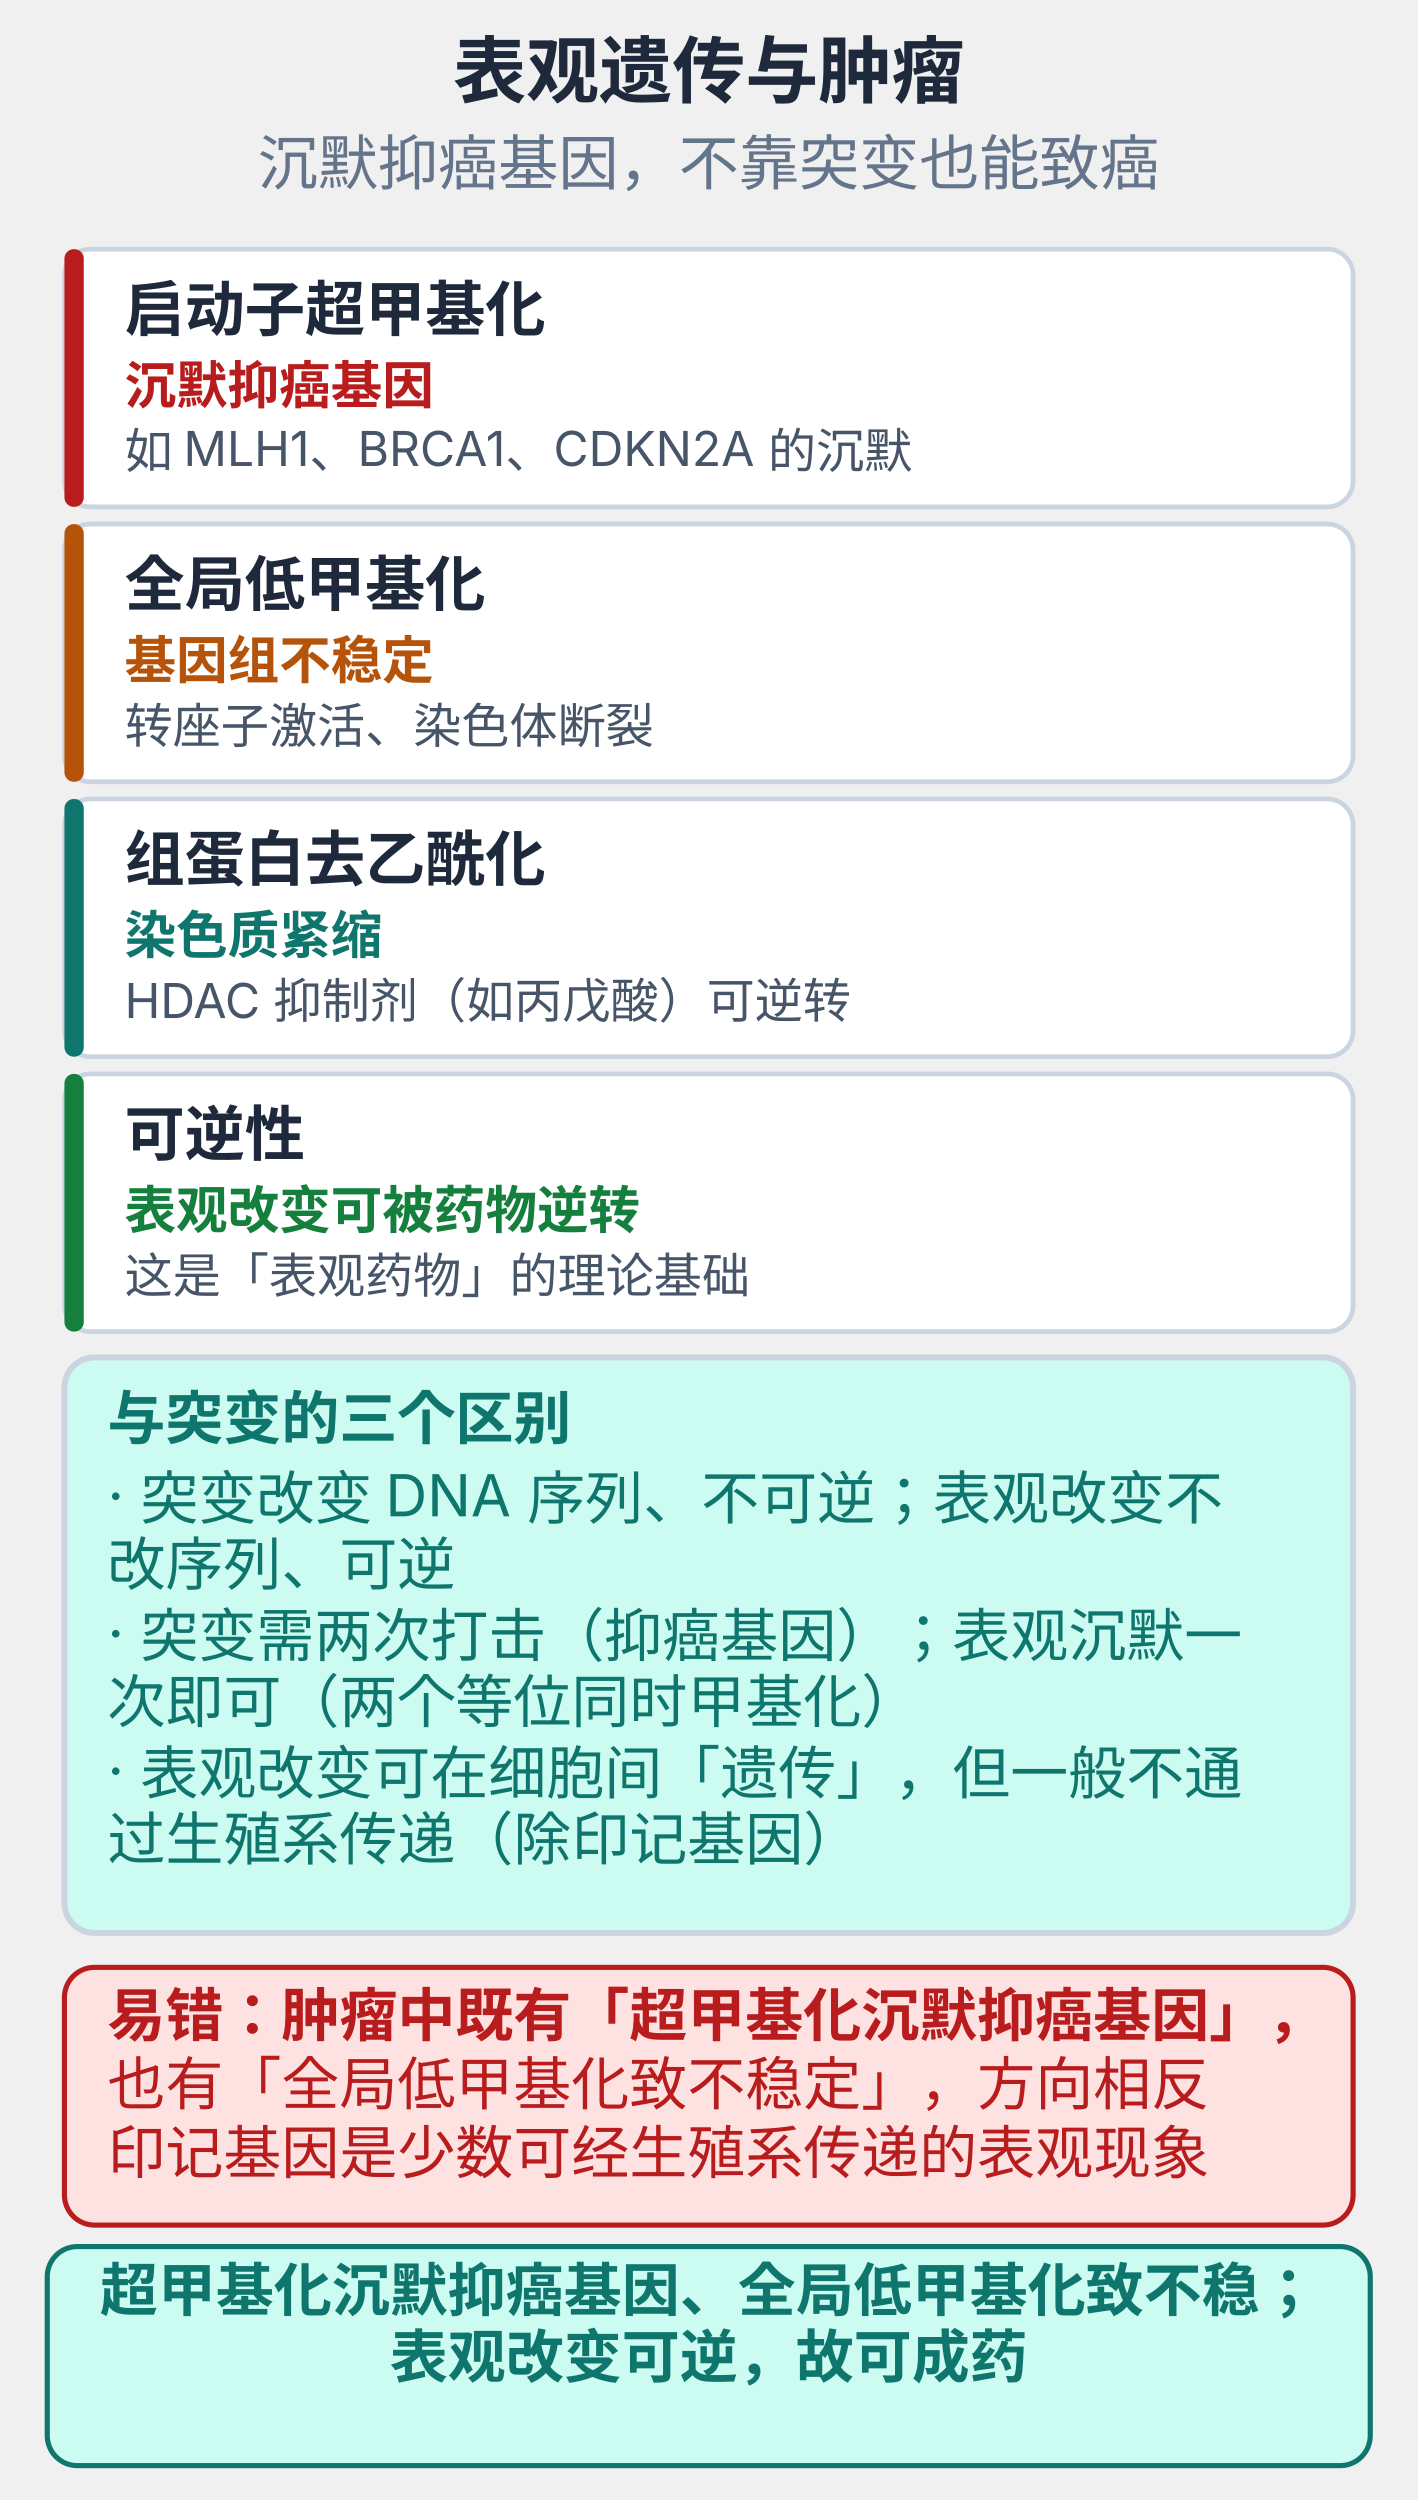
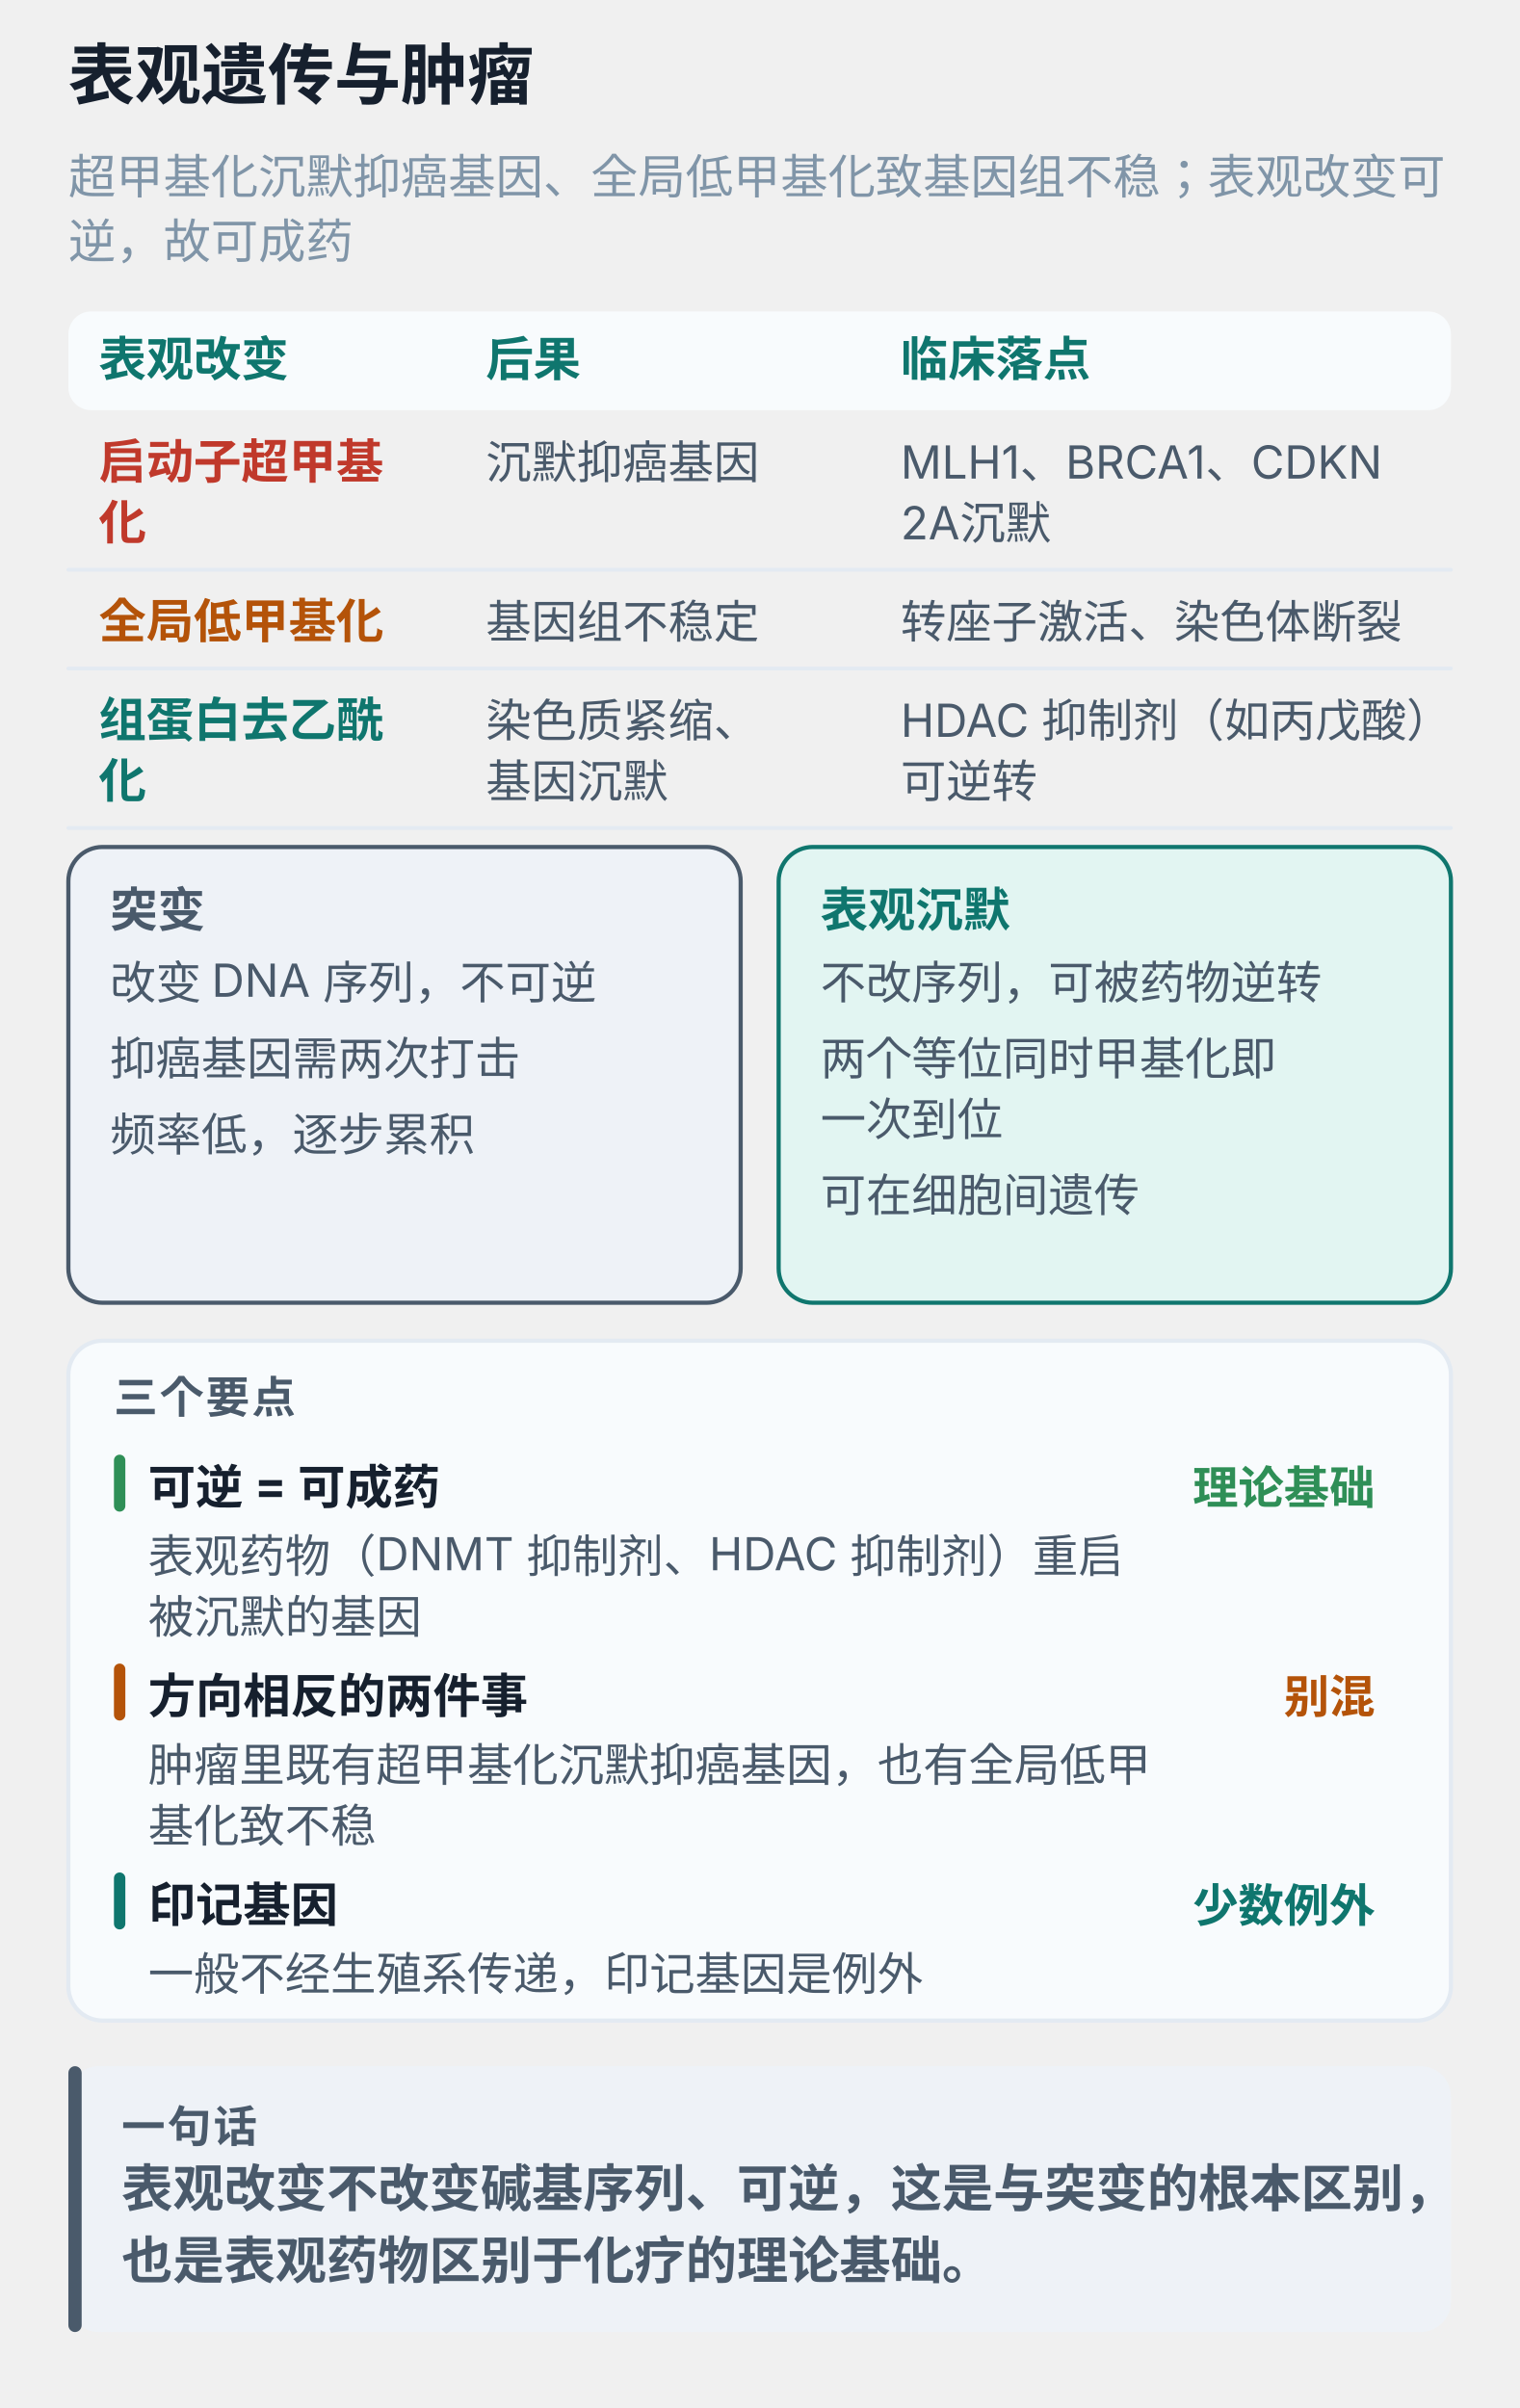
- <svg xmlns="http://www.w3.org/2000/svg" viewBox="0 0 330 582" width="100%" style="max-width:330px;display:block;margin:0 auto;background:#ffffff;border-radius:10px" role="img">
-   <text x="165.0" y="22.6" text-anchor="middle" font-size="17" font-weight="700" fill="#1e293b" font-family="-apple-system,'PingFang SC','Microsoft YaHei',sans-serif">表观遗传与肿瘤</text>
-   <text x="165.0" y="43.0" text-anchor="middle" font-size="14" font-weight="400" fill="#64748b" font-family="-apple-system,'PingFang SC','Microsoft YaHei',sans-serif">沉默抑癌基因，不靠突变也能致癌</text>
-   <rect x="15.0" y="58.0" width="300.0" height="60.0" rx="6" fill="#ffffff" stroke="#cbd5e1" stroke-width="1.1" />
-   <rect x="15.0" y="58.0" width="4.5" height="60.0" rx="2.2" fill="#b91c1c" />
-   <text x="29.0" y="77.0" text-anchor="start" font-size="14" font-weight="700" fill="#1e293b" font-family="-apple-system,'PingFang SC','Microsoft YaHei',sans-serif">启动子超甲基化</text>
-   <text x="29.0" y="94.0" text-anchor="start" font-size="12" font-weight="700" fill="#b91c1c" font-family="-apple-system,'PingFang SC','Microsoft YaHei',sans-serif">沉默抑癌基因</text>
-   <text x="29.0" y="109.0" text-anchor="start" font-size="11.2" font-weight="400" fill="#475569" font-family="-apple-system,'PingFang SC','Microsoft YaHei',sans-serif">如 MLH1、BRCA1、CDKN2A 的沉默</text>
-   <rect x="15.0" y="122.0" width="300.0" height="60.0" rx="6" fill="#ffffff" stroke="#cbd5e1" stroke-width="1.1" />
-   <rect x="15.0" y="122.0" width="4.5" height="60.0" rx="2.2" fill="#b45309" />
-   <text x="29.0" y="141.0" text-anchor="start" font-size="14" font-weight="700" fill="#1e293b" font-family="-apple-system,'PingFang SC','Microsoft YaHei',sans-serif">全局低甲基化</text>
-   <text x="29.0" y="158.0" text-anchor="start" font-size="12" font-weight="700" fill="#b45309" font-family="-apple-system,'PingFang SC','Microsoft YaHei',sans-serif">基因组不稳定</text>
-   <text x="29.0" y="173.0" text-anchor="start" font-size="11.2" font-weight="400" fill="#475569" font-family="-apple-system,'PingFang SC','Microsoft YaHei',sans-serif">转座子激活、染色体断裂</text>
-   <rect x="15.0" y="186.0" width="300.0" height="60.0" rx="6" fill="#ffffff" stroke="#cbd5e1" stroke-width="1.1" />
-   <rect x="15.0" y="186.0" width="4.5" height="60.0" rx="2.2" fill="#0f766e" />
-   <text x="29.0" y="205.0" text-anchor="start" font-size="14" font-weight="700" fill="#1e293b" font-family="-apple-system,'PingFang SC','Microsoft YaHei',sans-serif">组蛋白去乙酰化</text>
-   <text x="29.0" y="222.0" text-anchor="start" font-size="12" font-weight="700" fill="#0f766e" font-family="-apple-system,'PingFang SC','Microsoft YaHei',sans-serif">染色质紧缩</text>
-   <text x="29.0" y="237.0" text-anchor="start" font-size="11.2" font-weight="400" fill="#475569" font-family="-apple-system,'PingFang SC','Microsoft YaHei',sans-serif">HDAC 抑制剂（如丙戊酸）可逆转</text>
-   <rect x="15.0" y="250.0" width="300.0" height="60.0" rx="6" fill="#ffffff" stroke="#cbd5e1" stroke-width="1.1" />
-   <rect x="15.0" y="250.0" width="4.5" height="60.0" rx="2.2" fill="#15803d" />
-   <text x="29.0" y="269.0" text-anchor="start" font-size="14" font-weight="700" fill="#1e293b" font-family="-apple-system,'PingFang SC','Microsoft YaHei',sans-serif">可逆性</text>
-   <text x="29.0" y="286.0" text-anchor="start" font-size="12" font-weight="700" fill="#15803d" font-family="-apple-system,'PingFang SC','Microsoft YaHei',sans-serif">表观改变可被药物逆转</text>
-   <text x="29.0" y="301.0" text-anchor="start" font-size="11.2" font-weight="400" fill="#475569" font-family="-apple-system,'PingFang SC','Microsoft YaHei',sans-serif">这是「表观药物」的理论基础</text>
-   <rect x="15.0" y="316.0" width="300.0" height="134.0" rx="7" fill="#ccfbf1" stroke="#cbd5e1" stroke-width="1.4" />
-   <text x="25.0" y="335.0" text-anchor="start" font-size="13.5" font-weight="700" fill="#0f766e" font-family="-apple-system,'PingFang SC','Microsoft YaHei',sans-serif">与突变的三个区别</text>
-   <text x="25.0" y="353.0" text-anchor="start" font-size="13.5" font-weight="400" fill="#0f766e" font-family="-apple-system,'PingFang SC','Microsoft YaHei',sans-serif">· 突变改变 DNA 序列、不可逆；表观改变不</text>
-   <text x="25.0" y="369.0" text-anchor="start" font-size="13.5" font-weight="400" fill="#0f766e" font-family="-apple-system,'PingFang SC','Microsoft YaHei',sans-serif">改序列、可逆</text>
-   <text x="25.0" y="385.0" text-anchor="start" font-size="13.5" font-weight="400" fill="#0f766e" font-family="-apple-system,'PingFang SC','Microsoft YaHei',sans-serif">· 突变需两次打击（抑癌基因）；表观沉默一</text>
-   <text x="25.0" y="401.0" text-anchor="start" font-size="13.5" font-weight="400" fill="#0f766e" font-family="-apple-system,'PingFang SC','Microsoft YaHei',sans-serif">次即可（两个等位同时甲基化）</text>
-   <text x="25.0" y="417.0" text-anchor="start" font-size="13.5" font-weight="400" fill="#0f766e" font-family="-apple-system,'PingFang SC','Microsoft YaHei',sans-serif">· 表观改变可在细胞间「遗传」，但一般不通</text>
-   <text x="25.0" y="433.0" text-anchor="start" font-size="13.5" font-weight="400" fill="#0f766e" font-family="-apple-system,'PingFang SC','Microsoft YaHei',sans-serif">过生殖系传递（除印记基因）</text>
-   <rect x="15.0" y="458.0" width="300.0" height="60.0" rx="7" fill="#fee2e2" stroke="#b91c1c" stroke-width="1.2" />
-   <text x="25.0" y="474.0" text-anchor="start" font-size="13.5" font-weight="700" fill="#b91c1c" font-family="-apple-system,'PingFang SC','Microsoft YaHei',sans-serif">易错：肿瘤中既有「超甲基化沉默抑癌基因」，</text>
-   <text x="25.0" y="490.0" text-anchor="start" font-size="13.5" font-weight="400" fill="#b91c1c" font-family="-apple-system,'PingFang SC','Microsoft YaHei',sans-serif">也有「全局低甲基化致不稳定」，方向相反</text>
-   <text x="25.0" y="506.0" text-anchor="start" font-size="13.5" font-weight="400" fill="#b91c1c" font-family="-apple-system,'PingFang SC','Microsoft YaHei',sans-serif">印记基因是少数可经生殖系传递的表观现象</text>
-   <rect x="11.0" y="523.0" width="308.0" height="51.0" rx="7" fill="#ccfbf1" stroke="#0f766e" stroke-width="1.2" />
-   <text x="165.0" y="538.0" text-anchor="middle" font-size="13.5" font-weight="700" fill="#0f766e" font-family="-apple-system,'PingFang SC','Microsoft YaHei',sans-serif">超甲基化沉默抑癌基因、全局低甲基化致不稳；</text>
-   <text x="165.0" y="553.5" text-anchor="middle" font-size="13.5" font-weight="700" fill="#0f766e" font-family="-apple-system,'PingFang SC','Microsoft YaHei',sans-serif">表观改变可逆，故可成药</text>
+ <svg xmlns="http://www.w3.org/2000/svg" viewBox="0 0 400 634" width="100%" style="max-width:400px;display:block;margin:0 auto;background:#ffffff;border-radius:12px" role="img" aria-label="表观遗传与肿瘤">
+   <text x="18.0" y="26.0" font-size="17.5" font-weight="700" fill="#16202e" font-family="-apple-system,BlinkMacSystemFont,'PingFang SC','Microsoft YaHei',sans-serif">表观遗传与肿瘤</text>
+   <text x="18.0" y="51.0" font-size="12.5" font-weight="400" fill="#8095a8" font-family="-apple-system,BlinkMacSystemFont,'PingFang SC','Microsoft YaHei',sans-serif">超甲基化沉默抑癌基因、全局低甲基化致基因组不稳；表观改变可</text>
+   <text x="18.0" y="68.0" font-size="12.5" font-weight="400" fill="#8095a8" font-family="-apple-system,BlinkMacSystemFont,'PingFang SC','Microsoft YaHei',sans-serif">逆，故可成药</text>
+   <rect x="18.0" y="82.0" width="364.0" height="26.0" rx="6" fill="#f8fbfd" />
+   <text x="26.0" y="99.0" font-size="12.5" font-weight="700" fill="#0f766e" font-family="-apple-system,BlinkMacSystemFont,'PingFang SC','Microsoft YaHei',sans-serif">表观改变</text>
+   <text x="127.9" y="99.0" font-size="12.5" font-weight="700" fill="#0f766e" font-family="-apple-system,BlinkMacSystemFont,'PingFang SC','Microsoft YaHei',sans-serif">后果</text>
+   <text x="237.1" y="99.0" font-size="12.5" font-weight="700" fill="#0f766e" font-family="-apple-system,BlinkMacSystemFont,'PingFang SC','Microsoft YaHei',sans-serif">临床落点</text>
+   <line x1="18.0" y1="150.0" x2="382.0" y2="150.0" stroke="#e3eaf2" stroke-width="1" stroke-linecap="round" />
+   <text x="26.0" y="126.0" font-size="12.5" font-weight="700" fill="#c0392b" font-family="-apple-system,BlinkMacSystemFont,'PingFang SC','Microsoft YaHei',sans-serif">启动子超甲基</text>
+   <text x="26.0" y="142.0" font-size="12.5" font-weight="700" fill="#c0392b" font-family="-apple-system,BlinkMacSystemFont,'PingFang SC','Microsoft YaHei',sans-serif">化</text>
+   <text x="127.9" y="126.0" font-size="12" font-weight="400" fill="#4a5a6b" font-family="-apple-system,BlinkMacSystemFont,'PingFang SC','Microsoft YaHei',sans-serif">沉默抑癌基因</text>
+   <text x="237.1" y="126.0" font-size="12" font-weight="400" fill="#4a5a6b" font-family="-apple-system,BlinkMacSystemFont,'PingFang SC','Microsoft YaHei',sans-serif">MLH1、BRCA1、CDKN</text>
+   <text x="237.1" y="142.0" font-size="12" font-weight="400" fill="#4a5a6b" font-family="-apple-system,BlinkMacSystemFont,'PingFang SC','Microsoft YaHei',sans-serif">2A沉默</text>
+   <line x1="18.0" y1="176.0" x2="382.0" y2="176.0" stroke="#e3eaf2" stroke-width="1" stroke-linecap="round" />
+   <text x="26.0" y="168.0" font-size="12.5" font-weight="700" fill="#b45309" font-family="-apple-system,BlinkMacSystemFont,'PingFang SC','Microsoft YaHei',sans-serif">全局低甲基化</text>
+   <text x="127.9" y="168.0" font-size="12" font-weight="400" fill="#4a5a6b" font-family="-apple-system,BlinkMacSystemFont,'PingFang SC','Microsoft YaHei',sans-serif">基因组不稳定</text>
+   <text x="237.1" y="168.0" font-size="12" font-weight="400" fill="#4a5a6b" font-family="-apple-system,BlinkMacSystemFont,'PingFang SC','Microsoft YaHei',sans-serif">转座子激活、染色体断裂</text>
+   <line x1="18.0" y1="218.0" x2="382.0" y2="218.0" stroke="#e3eaf2" stroke-width="1" stroke-linecap="round" />
+   <text x="26.0" y="194.0" font-size="12.5" font-weight="700" fill="#0f766e" font-family="-apple-system,BlinkMacSystemFont,'PingFang SC','Microsoft YaHei',sans-serif">组蛋白去乙酰</text>
+   <text x="26.0" y="210.0" font-size="12.5" font-weight="700" fill="#0f766e" font-family="-apple-system,BlinkMacSystemFont,'PingFang SC','Microsoft YaHei',sans-serif">化</text>
+   <text x="127.9" y="194.0" font-size="12" font-weight="400" fill="#4a5a6b" font-family="-apple-system,BlinkMacSystemFont,'PingFang SC','Microsoft YaHei',sans-serif">染色质紧缩、</text>
+   <text x="127.9" y="210.0" font-size="12" font-weight="400" fill="#4a5a6b" font-family="-apple-system,BlinkMacSystemFont,'PingFang SC','Microsoft YaHei',sans-serif">基因沉默</text>
+   <text x="237.1" y="194.0" font-size="12" font-weight="400" fill="#4a5a6b" font-family="-apple-system,BlinkMacSystemFont,'PingFang SC','Microsoft YaHei',sans-serif">HDAC 抑制剂（如丙戊酸）</text>
+   <text x="237.1" y="210.0" font-size="12" font-weight="400" fill="#4a5a6b" font-family="-apple-system,BlinkMacSystemFont,'PingFang SC','Microsoft YaHei',sans-serif">可逆转</text>
+   <rect x="18.0" y="223.0" width="177.0" height="120.0" rx="9" fill="#eef2f7" stroke="#4a5a6b" stroke-width="1.1" />
+   <text x="29.0" y="244.0" font-size="12.5" font-weight="700" fill="#4a5a6b" font-family="-apple-system,BlinkMacSystemFont,'PingFang SC','Microsoft YaHei',sans-serif">突变</text>
+   <text x="29.0" y="263.0" font-size="12" font-weight="400" fill="#4a5a6b" font-family="-apple-system,BlinkMacSystemFont,'PingFang SC','Microsoft YaHei',sans-serif">改变 DNA 序列，不可逆</text>
+   <text x="29.0" y="283.0" font-size="12" font-weight="400" fill="#4a5a6b" font-family="-apple-system,BlinkMacSystemFont,'PingFang SC','Microsoft YaHei',sans-serif">抑癌基因需两次打击</text>
+   <text x="29.0" y="303.0" font-size="12" font-weight="400" fill="#4a5a6b" font-family="-apple-system,BlinkMacSystemFont,'PingFang SC','Microsoft YaHei',sans-serif">频率低，逐步累积</text>
+   <rect x="205.0" y="223.0" width="177.0" height="120.0" rx="9" fill="#e2f5f2" stroke="#0f766e" stroke-width="1.1" />
+   <text x="216.0" y="244.0" font-size="12.5" font-weight="700" fill="#0f766e" font-family="-apple-system,BlinkMacSystemFont,'PingFang SC','Microsoft YaHei',sans-serif">表观沉默</text>
+   <text x="216.0" y="263.0" font-size="12" font-weight="400" fill="#4a5a6b" font-family="-apple-system,BlinkMacSystemFont,'PingFang SC','Microsoft YaHei',sans-serif">不改序列，可被药物逆转</text>
+   <text x="216.0" y="283.0" font-size="12" font-weight="400" fill="#4a5a6b" font-family="-apple-system,BlinkMacSystemFont,'PingFang SC','Microsoft YaHei',sans-serif">两个等位同时甲基化即</text>
+   <text x="216.0" y="299.0" font-size="12" font-weight="400" fill="#4a5a6b" font-family="-apple-system,BlinkMacSystemFont,'PingFang SC','Microsoft YaHei',sans-serif">一次到位</text>
+   <text x="216.0" y="319.0" font-size="12" font-weight="400" fill="#4a5a6b" font-family="-apple-system,BlinkMacSystemFont,'PingFang SC','Microsoft YaHei',sans-serif">可在细胞间遗传</text>
+   <rect x="18.0" y="353.0" width="364.0" height="179.0" rx="9" fill="#f8fbfd" stroke="#e3eaf2" stroke-width="1.1" />
+   <text x="30.0" y="372.0" font-size="11.5" font-weight="700" fill="#4a5a6b" letter-spacing="0.6" font-family="-apple-system,BlinkMacSystemFont,'PingFang SC','Microsoft YaHei',sans-serif">三个要点</text>
+   <rect x="30.0" y="383.0" width="3.0" height="15.0" rx="1.5" fill="#2f8f57" />
+   <text x="39.0" y="396.0" font-size="12.5" font-weight="700" fill="#16202e" font-family="-apple-system,BlinkMacSystemFont,'PingFang SC','Microsoft YaHei',sans-serif">可逆 = 可成药</text>
+   <text x="362.0" y="396.0" text-anchor="end" font-size="12" font-weight="700" fill="#2f8f57" font-family="-apple-system,BlinkMacSystemFont,'PingFang SC','Microsoft YaHei',sans-serif">理论基础</text>
+   <text x="39.0" y="414.0" font-size="12" font-weight="400" fill="#4a5a6b" font-family="-apple-system,BlinkMacSystemFont,'PingFang SC','Microsoft YaHei',sans-serif">表观药物（DNMT 抑制剂、HDAC 抑制剂）重启</text>
+   <text x="39.0" y="430.0" font-size="12" font-weight="400" fill="#4a5a6b" font-family="-apple-system,BlinkMacSystemFont,'PingFang SC','Microsoft YaHei',sans-serif">被沉默的基因</text>
+   <rect x="30.0" y="438.0" width="3.0" height="15.0" rx="1.5" fill="#b45309" />
+   <text x="39.0" y="451.0" font-size="12.5" font-weight="700" fill="#16202e" font-family="-apple-system,BlinkMacSystemFont,'PingFang SC','Microsoft YaHei',sans-serif">方向相反的两件事</text>
+   <text x="362.0" y="451.0" text-anchor="end" font-size="12" font-weight="700" fill="#b45309" font-family="-apple-system,BlinkMacSystemFont,'PingFang SC','Microsoft YaHei',sans-serif">别混</text>
+   <text x="39.0" y="469.0" font-size="12" font-weight="400" fill="#4a5a6b" font-family="-apple-system,BlinkMacSystemFont,'PingFang SC','Microsoft YaHei',sans-serif">肿瘤里既有超甲基化沉默抑癌基因，也有全局低甲</text>
+   <text x="39.0" y="485.0" font-size="12" font-weight="400" fill="#4a5a6b" font-family="-apple-system,BlinkMacSystemFont,'PingFang SC','Microsoft YaHei',sans-serif">基化致不稳</text>
+   <rect x="30.0" y="493.0" width="3.0" height="15.0" rx="1.5" fill="#0f766e" />
+   <text x="39.0" y="506.0" font-size="12.5" font-weight="700" fill="#16202e" font-family="-apple-system,BlinkMacSystemFont,'PingFang SC','Microsoft YaHei',sans-serif">印记基因</text>
+   <text x="362.0" y="506.0" text-anchor="end" font-size="12" font-weight="700" fill="#0f766e" font-family="-apple-system,BlinkMacSystemFont,'PingFang SC','Microsoft YaHei',sans-serif">少数例外</text>
+   <text x="39.0" y="524.0" font-size="12" font-weight="400" fill="#4a5a6b" font-family="-apple-system,BlinkMacSystemFont,'PingFang SC','Microsoft YaHei',sans-serif">一般不经生殖系传递，印记基因是例外</text>
+   <rect x="18.0" y="544.0" width="364.0" height="70.0" rx="8" fill="#eef2f7" />
+   <rect x="18.0" y="544.0" width="3.5" height="70.0" rx="1.8" fill="#4a5a6b" />
+   <text x="32.0" y="564.0" font-size="11.5" font-weight="700" fill="#4a5a6b" letter-spacing="0.6" font-family="-apple-system,BlinkMacSystemFont,'PingFang SC','Microsoft YaHei',sans-serif">一句话</text>
+   <text x="32.0" y="581.0" font-size="13.5" font-weight="700" fill="#4a5a6b" font-family="-apple-system,BlinkMacSystemFont,'PingFang SC','Microsoft YaHei',sans-serif">表观改变不改变碱基序列、可逆，这是与突变的根本区别，</text>
+   <text x="32.0" y="600.0" font-size="13.5" font-weight="700" fill="#4a5a6b" font-family="-apple-system,BlinkMacSystemFont,'PingFang SC','Microsoft YaHei',sans-serif">也是表观药物区别于化疗的理论基础。</text>
</svg>
